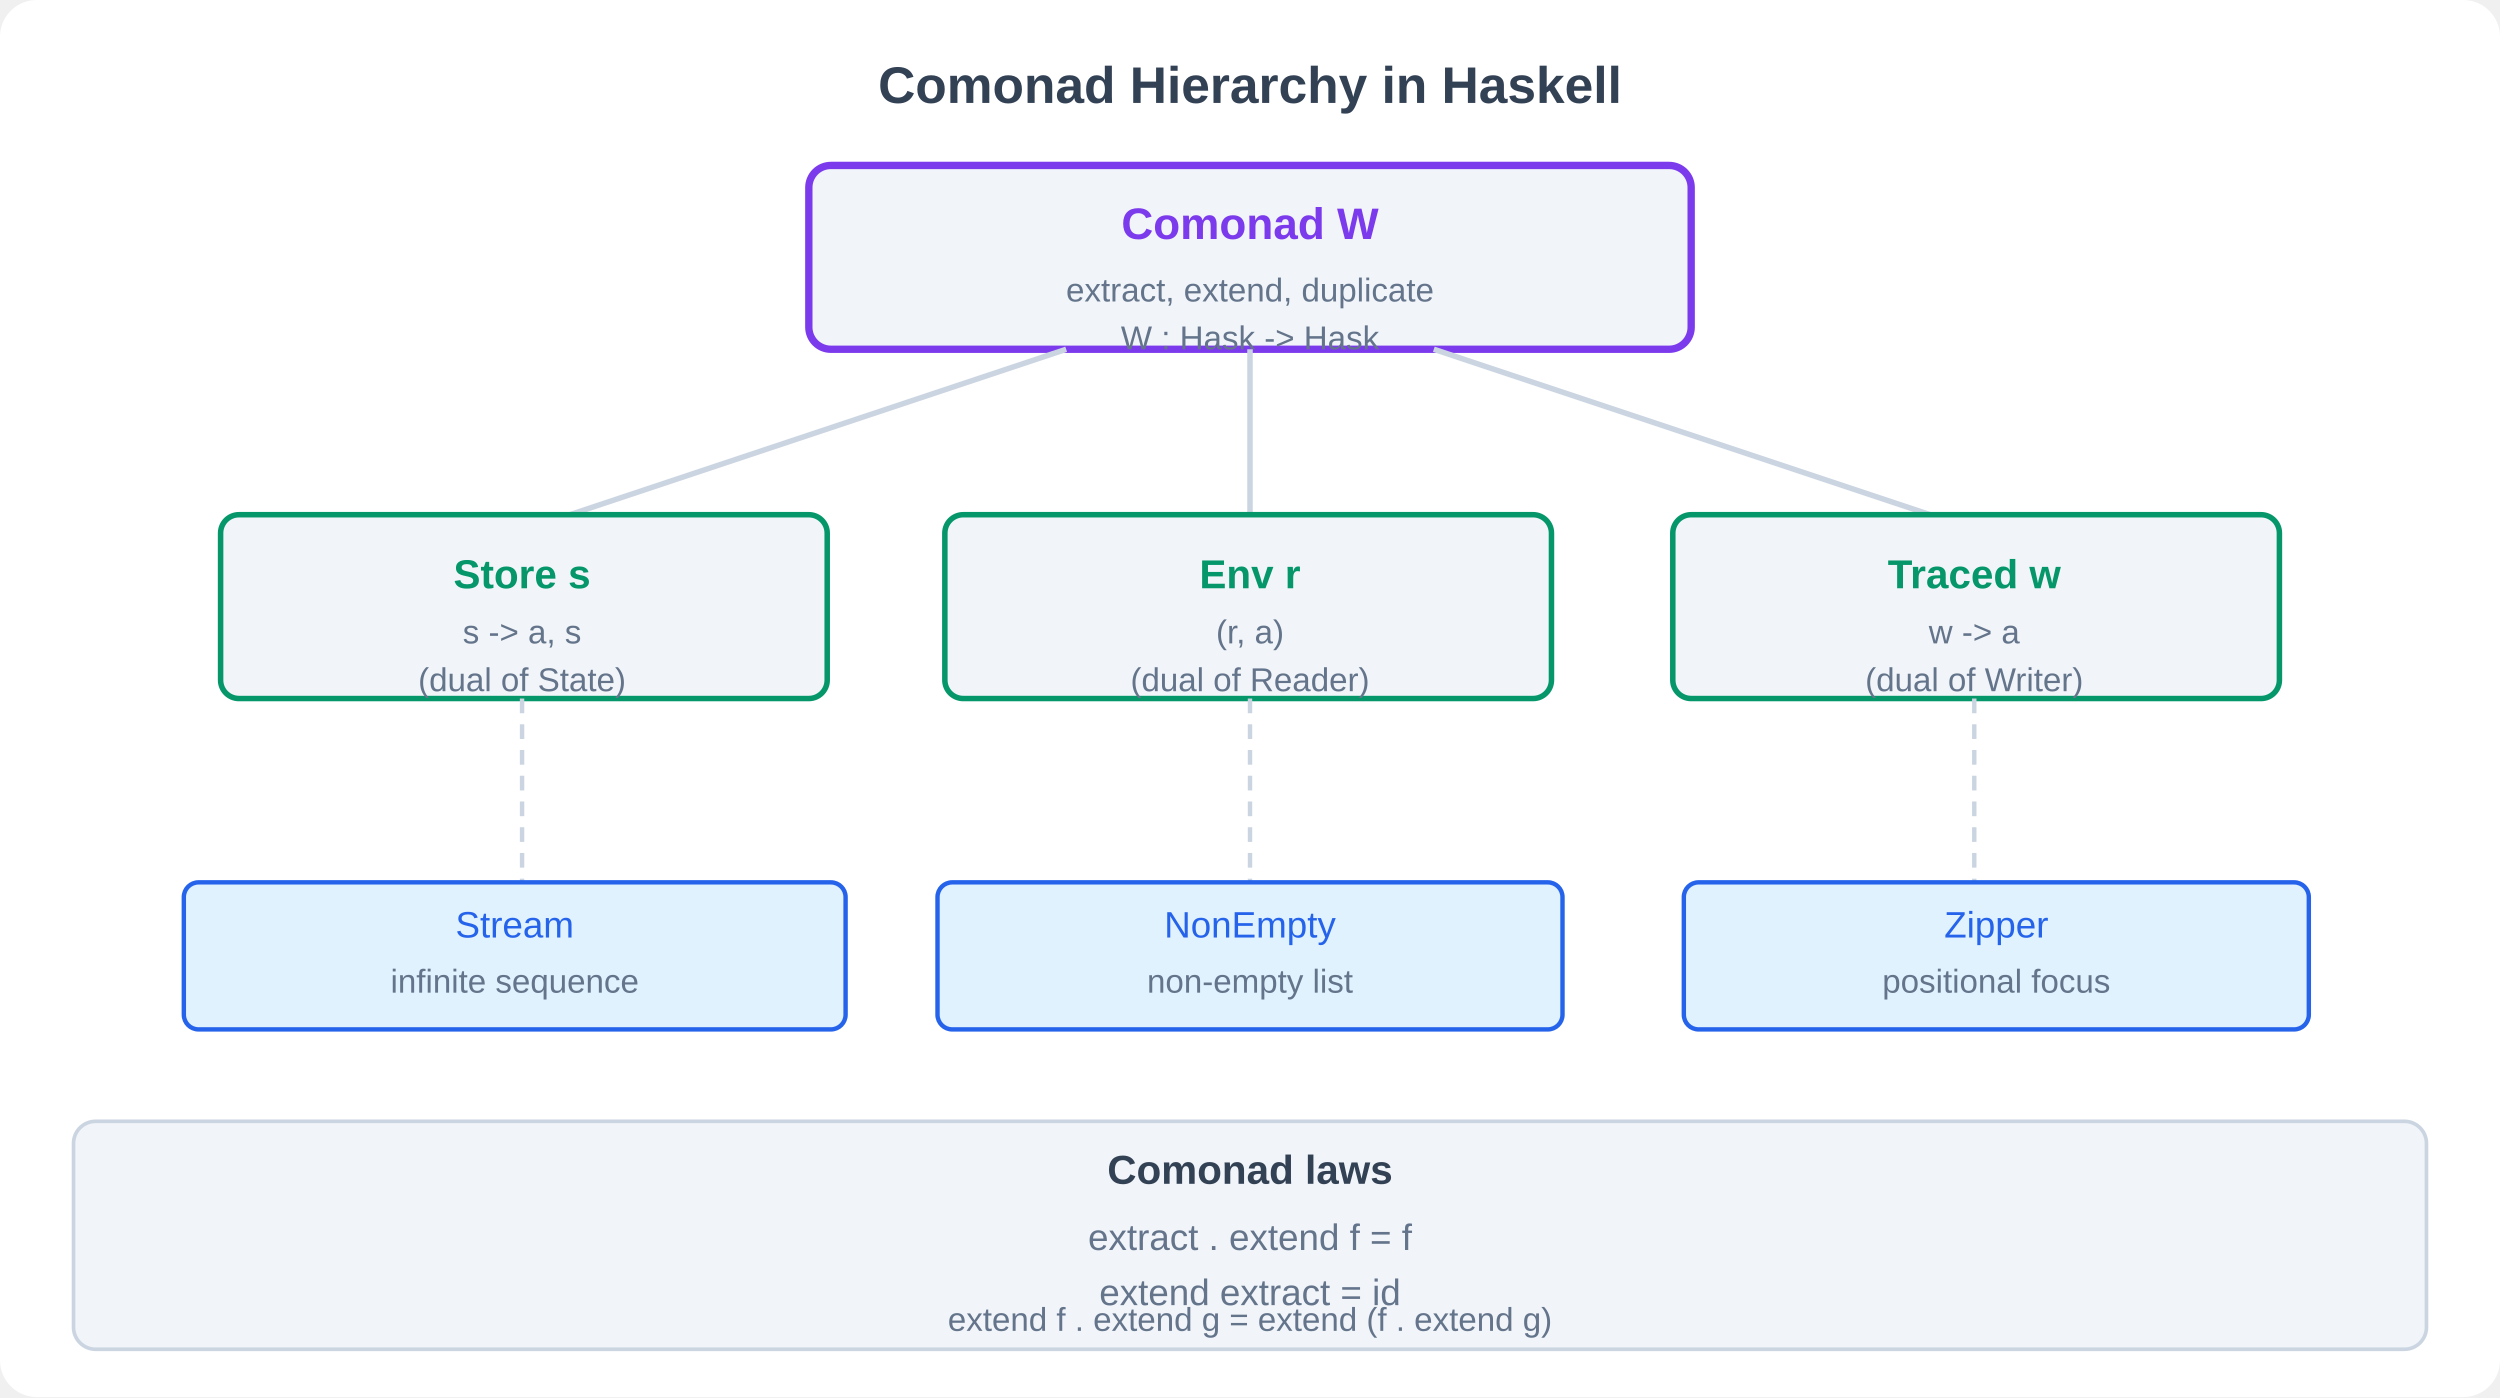
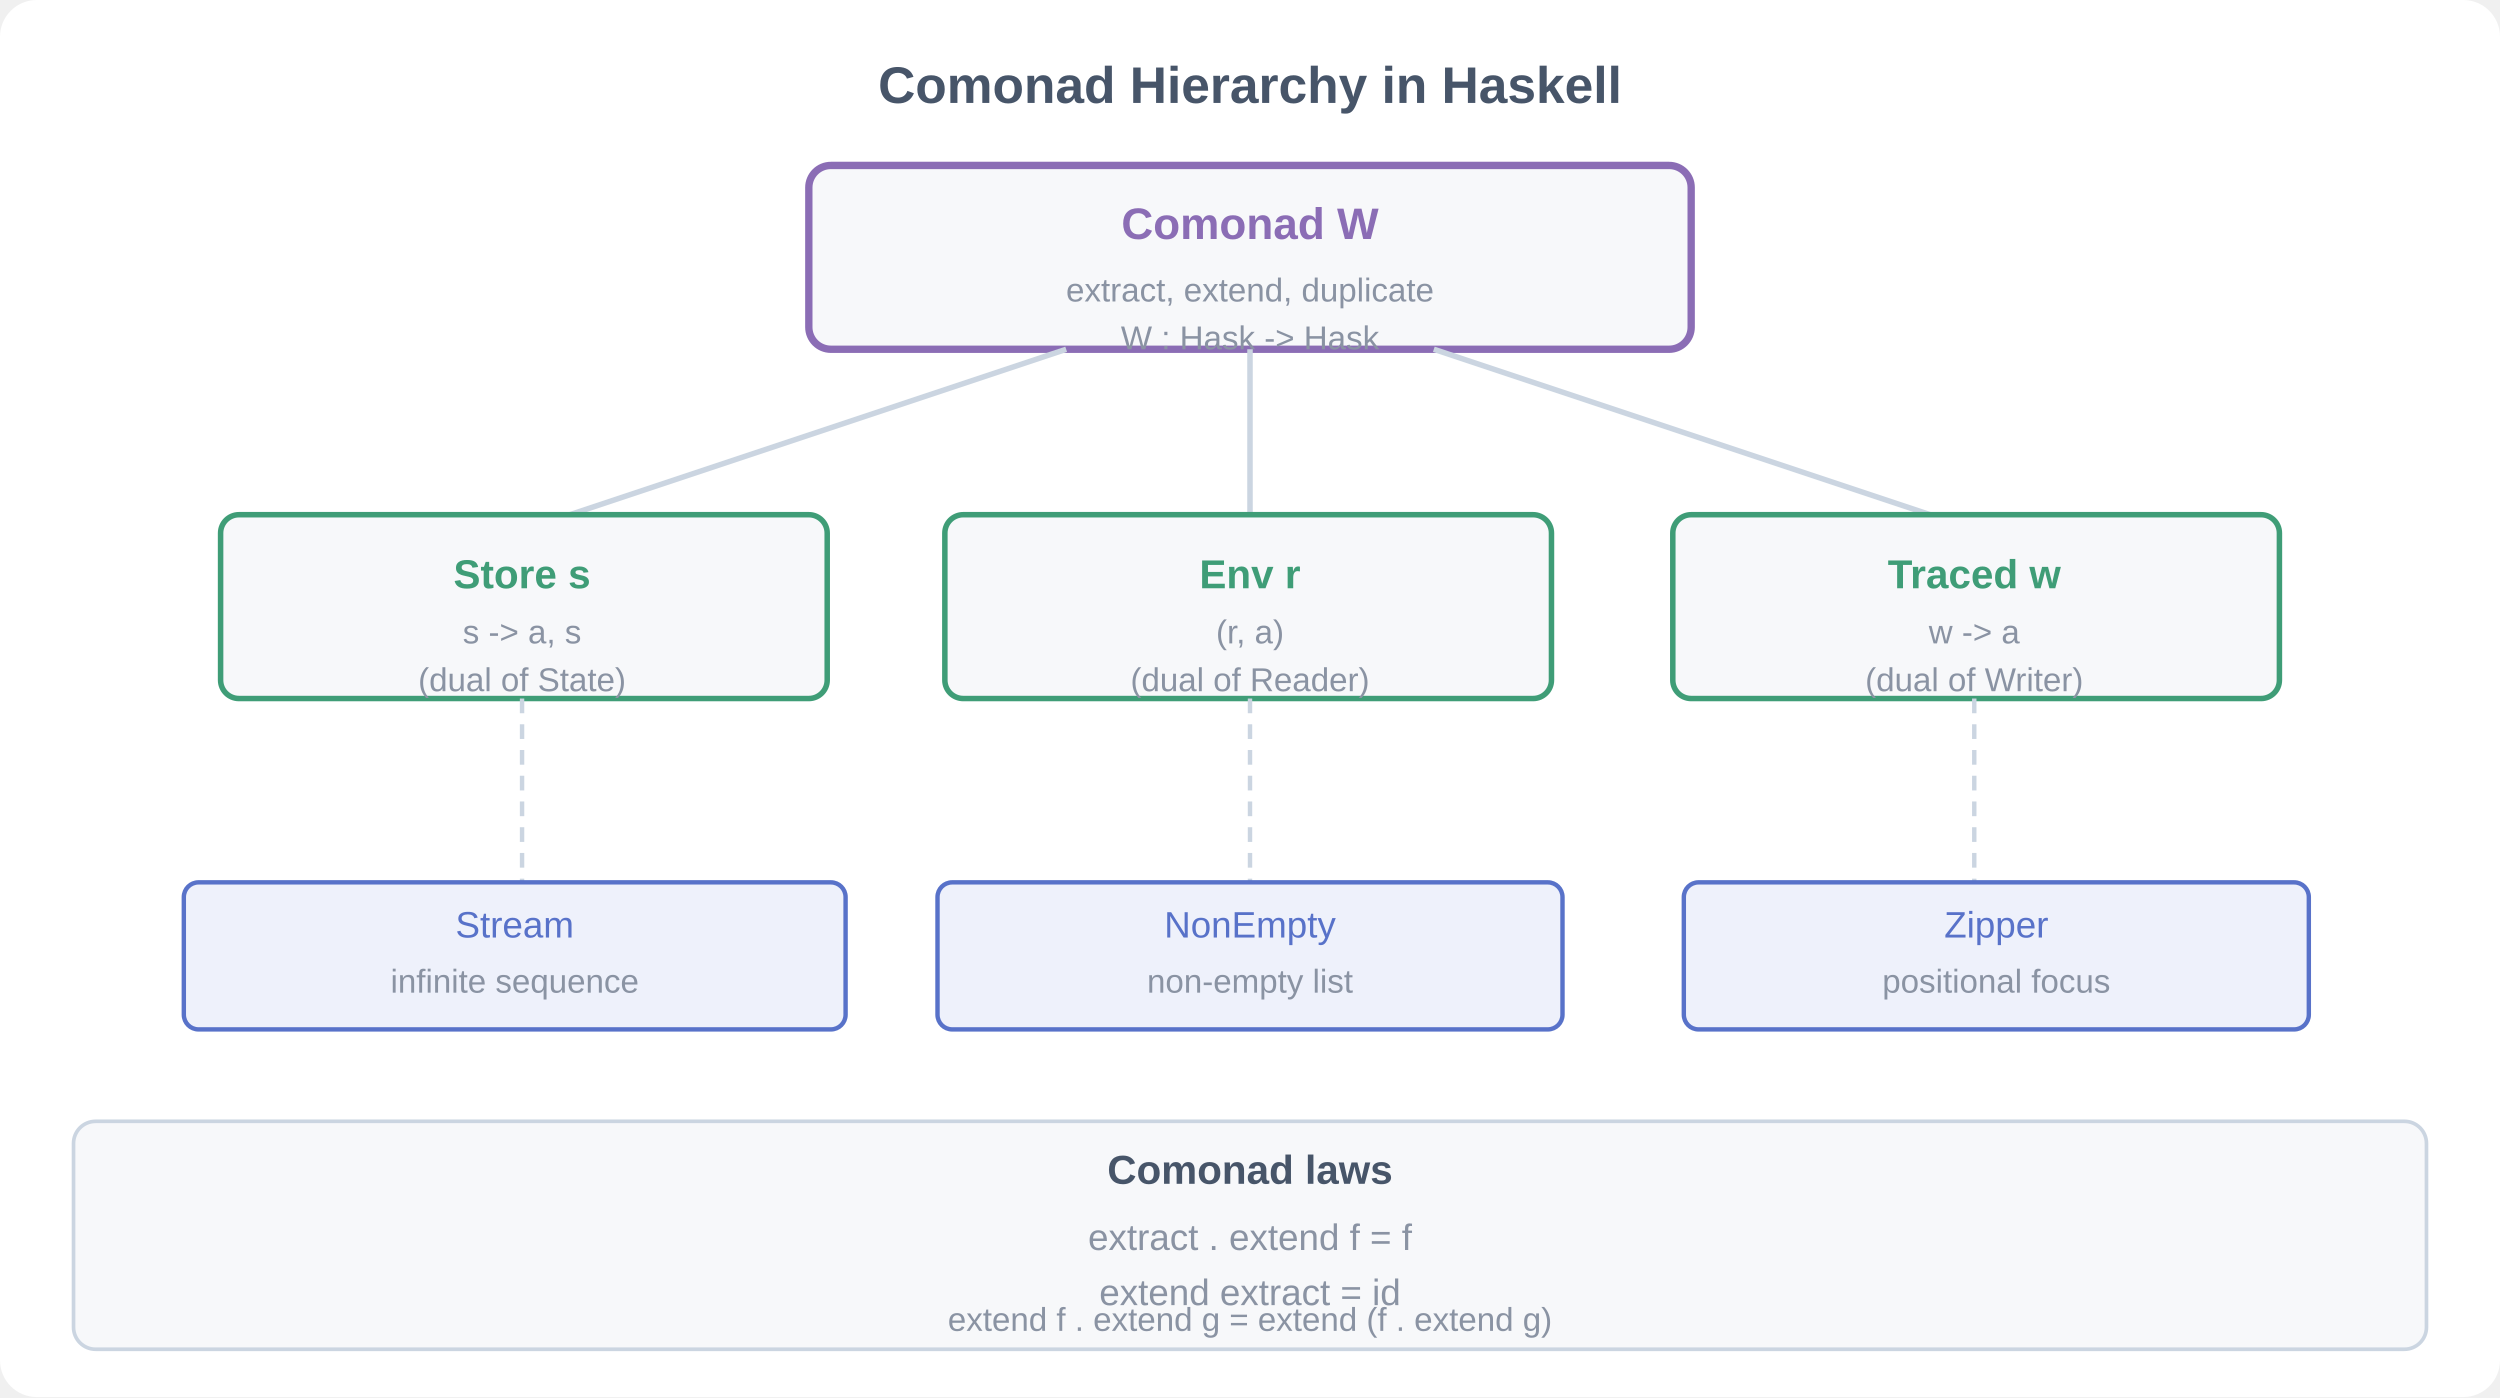
<svg xmlns="http://www.w3.org/2000/svg" width="680" height="380" font-family="monospace,Arial,sans-serif">
  <rect width="680" height="380" fill="#ffffff" rx="10" />
-   <text x="340" y="28" text-anchor="middle" font-size="14" font-weight="bold" fill="#334155">Comonad Hierarchy in Haskell</text>
-   <rect x="220" y="45" width="240" height="50" rx="6" fill="#f1f5f9" stroke="#7c3aed" stroke-width="2" />
-   <text x="340" y="65" text-anchor="middle" font-size="12" font-weight="bold" fill="#7c3aed">Comonad W</text>
-   <text x="340" y="82" text-anchor="middle" font-size="9" fill="#64748b">extract, extend, duplicate</text>
-   <text x="340" y="95" text-anchor="middle" font-size="9" fill="#64748b">W : Hask -&gt; Hask</text>
+   <text x="340" y="28" text-anchor="middle" font-size="14" font-weight="bold" fill="#475569">Comonad Hierarchy in Haskell</text>
+   <rect x="220" y="45" width="240" height="50" rx="6" fill="#f7f8fa" stroke="#8b6db5" stroke-width="2" />
+   <text x="340" y="65" text-anchor="middle" font-size="12" font-weight="bold" fill="#8b6db5">Comonad W</text>
+   <text x="340" y="82" text-anchor="middle" font-size="9" fill="#8a93a3">extract, extend, duplicate</text>
+   <text x="340" y="95" text-anchor="middle" font-size="9" fill="#8a93a3">W : Hask -&gt; Hask</text>
  <line x1="290" y1="95" x2="155" y2="140" stroke="#cbd5e1" stroke-width="1.5" />
  <line x1="340" y1="95" x2="340" y2="140" stroke="#cbd5e1" stroke-width="1.5" />
  <line x1="390" y1="95" x2="525" y2="140" stroke="#cbd5e1" stroke-width="1.5" />
-   <rect x="60" y="140" width="165" height="50" rx="5" fill="#f1f5f9" stroke="#059669" stroke-width="1.5" />
-   <text x="142" y="160" text-anchor="middle" font-size="11" font-weight="bold" fill="#059669">Store s</text>
-   <text x="142" y="175" text-anchor="middle" font-size="9" fill="#64748b">s -&gt; a, s</text>
-   <text x="142" y="188" text-anchor="middle" font-size="9" fill="#64748b">(dual of State)</text>
-   <rect x="257" y="140" width="165" height="50" rx="5" fill="#f1f5f9" stroke="#059669" stroke-width="1.5" />
-   <text x="340" y="160" text-anchor="middle" font-size="11" font-weight="bold" fill="#059669">Env r</text>
-   <text x="340" y="175" text-anchor="middle" font-size="9" fill="#64748b">(r, a)</text>
-   <text x="340" y="188" text-anchor="middle" font-size="9" fill="#64748b">(dual of Reader)</text>
-   <rect x="455" y="140" width="165" height="50" rx="5" fill="#f1f5f9" stroke="#059669" stroke-width="1.5" />
-   <text x="537" y="160" text-anchor="middle" font-size="11" font-weight="bold" fill="#059669">Traced w</text>
-   <text x="537" y="175" text-anchor="middle" font-size="9" fill="#64748b">w -&gt; a</text>
-   <text x="537" y="188" text-anchor="middle" font-size="9" fill="#64748b">(dual of Writer)</text>
+   <rect x="60" y="140" width="165" height="50" rx="5" fill="#f7f8fa" stroke="#3f9d77" stroke-width="1.5" />
+   <text x="142" y="160" text-anchor="middle" font-size="11" font-weight="bold" fill="#3f9d77">Store s</text>
+   <text x="142" y="175" text-anchor="middle" font-size="9" fill="#8a93a3">s -&gt; a, s</text>
+   <text x="142" y="188" text-anchor="middle" font-size="9" fill="#8a93a3">(dual of State)</text>
+   <rect x="257" y="140" width="165" height="50" rx="5" fill="#f7f8fa" stroke="#3f9d77" stroke-width="1.5" />
+   <text x="340" y="160" text-anchor="middle" font-size="11" font-weight="bold" fill="#3f9d77">Env r</text>
+   <text x="340" y="175" text-anchor="middle" font-size="9" fill="#8a93a3">(r, a)</text>
+   <text x="340" y="188" text-anchor="middle" font-size="9" fill="#8a93a3">(dual of Reader)</text>
+   <rect x="455" y="140" width="165" height="50" rx="5" fill="#f7f8fa" stroke="#3f9d77" stroke-width="1.5" />
+   <text x="537" y="160" text-anchor="middle" font-size="11" font-weight="bold" fill="#3f9d77">Traced w</text>
+   <text x="537" y="175" text-anchor="middle" font-size="9" fill="#8a93a3">w -&gt; a</text>
+   <text x="537" y="188" text-anchor="middle" font-size="9" fill="#8a93a3">(dual of Writer)</text>
  <line x1="142" y1="190" x2="142" y2="240" stroke="#cbd5e1" stroke-width="1.2" stroke-dasharray="4,3" />
  <line x1="340" y1="190" x2="340" y2="240" stroke="#cbd5e1" stroke-width="1.2" stroke-dasharray="4,3" />
  <line x1="537" y1="190" x2="537" y2="240" stroke="#cbd5e1" stroke-width="1.2" stroke-dasharray="4,3" />
-   <rect x="50" y="240" width="180" height="40" rx="4" fill="#e0f2fe" stroke="#2563eb" stroke-width="1.2" />
-   <text x="140" y="255" text-anchor="middle" font-size="10" fill="#2563eb">Stream</text>
-   <text x="140" y="270" text-anchor="middle" font-size="9" fill="#64748b">infinite sequence</text>
-   <rect x="255" y="240" width="170" height="40" rx="4" fill="#e0f2fe" stroke="#2563eb" stroke-width="1.2" />
-   <text x="340" y="255" text-anchor="middle" font-size="10" fill="#2563eb">NonEmpty</text>
-   <text x="340" y="270" text-anchor="middle" font-size="9" fill="#64748b">non-empty list</text>
-   <rect x="458" y="240" width="170" height="40" rx="4" fill="#e0f2fe" stroke="#2563eb" stroke-width="1.2" />
-   <text x="543" y="255" text-anchor="middle" font-size="10" fill="#2563eb">Zipper</text>
-   <text x="543" y="270" text-anchor="middle" font-size="9" fill="#64748b">positional focus</text>
-   <rect x="20" y="305" width="640" height="62" rx="6" fill="#f1f5f9" stroke="#cbd5e1" />
-   <text x="340" y="322" text-anchor="middle" font-size="11" font-weight="bold" fill="#334155">Comonad laws</text>
-   <text x="340" y="340" text-anchor="middle" font-size="10" fill="#64748b">extract . extend f = f</text>
-   <text x="340" y="355" text-anchor="middle" font-size="10" fill="#64748b">extend extract = id</text>
-   <text x="340" y="362" text-anchor="middle" font-size="9" fill="#64748b">extend f . extend g = extend (f . extend g)</text>
+   <rect x="50" y="240" width="180" height="40" rx="4" fill="#eef1fb" stroke="#5872c9" stroke-width="1.2" />
+   <text x="140" y="255" text-anchor="middle" font-size="10" fill="#5872c9">Stream</text>
+   <text x="140" y="270" text-anchor="middle" font-size="9" fill="#8a93a3">infinite sequence</text>
+   <rect x="255" y="240" width="170" height="40" rx="4" fill="#eef1fb" stroke="#5872c9" stroke-width="1.2" />
+   <text x="340" y="255" text-anchor="middle" font-size="10" fill="#5872c9">NonEmpty</text>
+   <text x="340" y="270" text-anchor="middle" font-size="9" fill="#8a93a3">non-empty list</text>
+   <rect x="458" y="240" width="170" height="40" rx="4" fill="#eef1fb" stroke="#5872c9" stroke-width="1.2" />
+   <text x="543" y="255" text-anchor="middle" font-size="10" fill="#5872c9">Zipper</text>
+   <text x="543" y="270" text-anchor="middle" font-size="9" fill="#8a93a3">positional focus</text>
+   <rect x="20" y="305" width="640" height="62" rx="6" fill="#f7f8fa" stroke="#cbd5e1" />
+   <text x="340" y="322" text-anchor="middle" font-size="11" font-weight="bold" fill="#475569">Comonad laws</text>
+   <text x="340" y="340" text-anchor="middle" font-size="10" fill="#8a93a3">extract . extend f = f</text>
+   <text x="340" y="355" text-anchor="middle" font-size="10" fill="#8a93a3">extend extract = id</text>
+   <text x="340" y="362" text-anchor="middle" font-size="9" fill="#8a93a3">extend f . extend g = extend (f . extend g)</text>
</svg>
